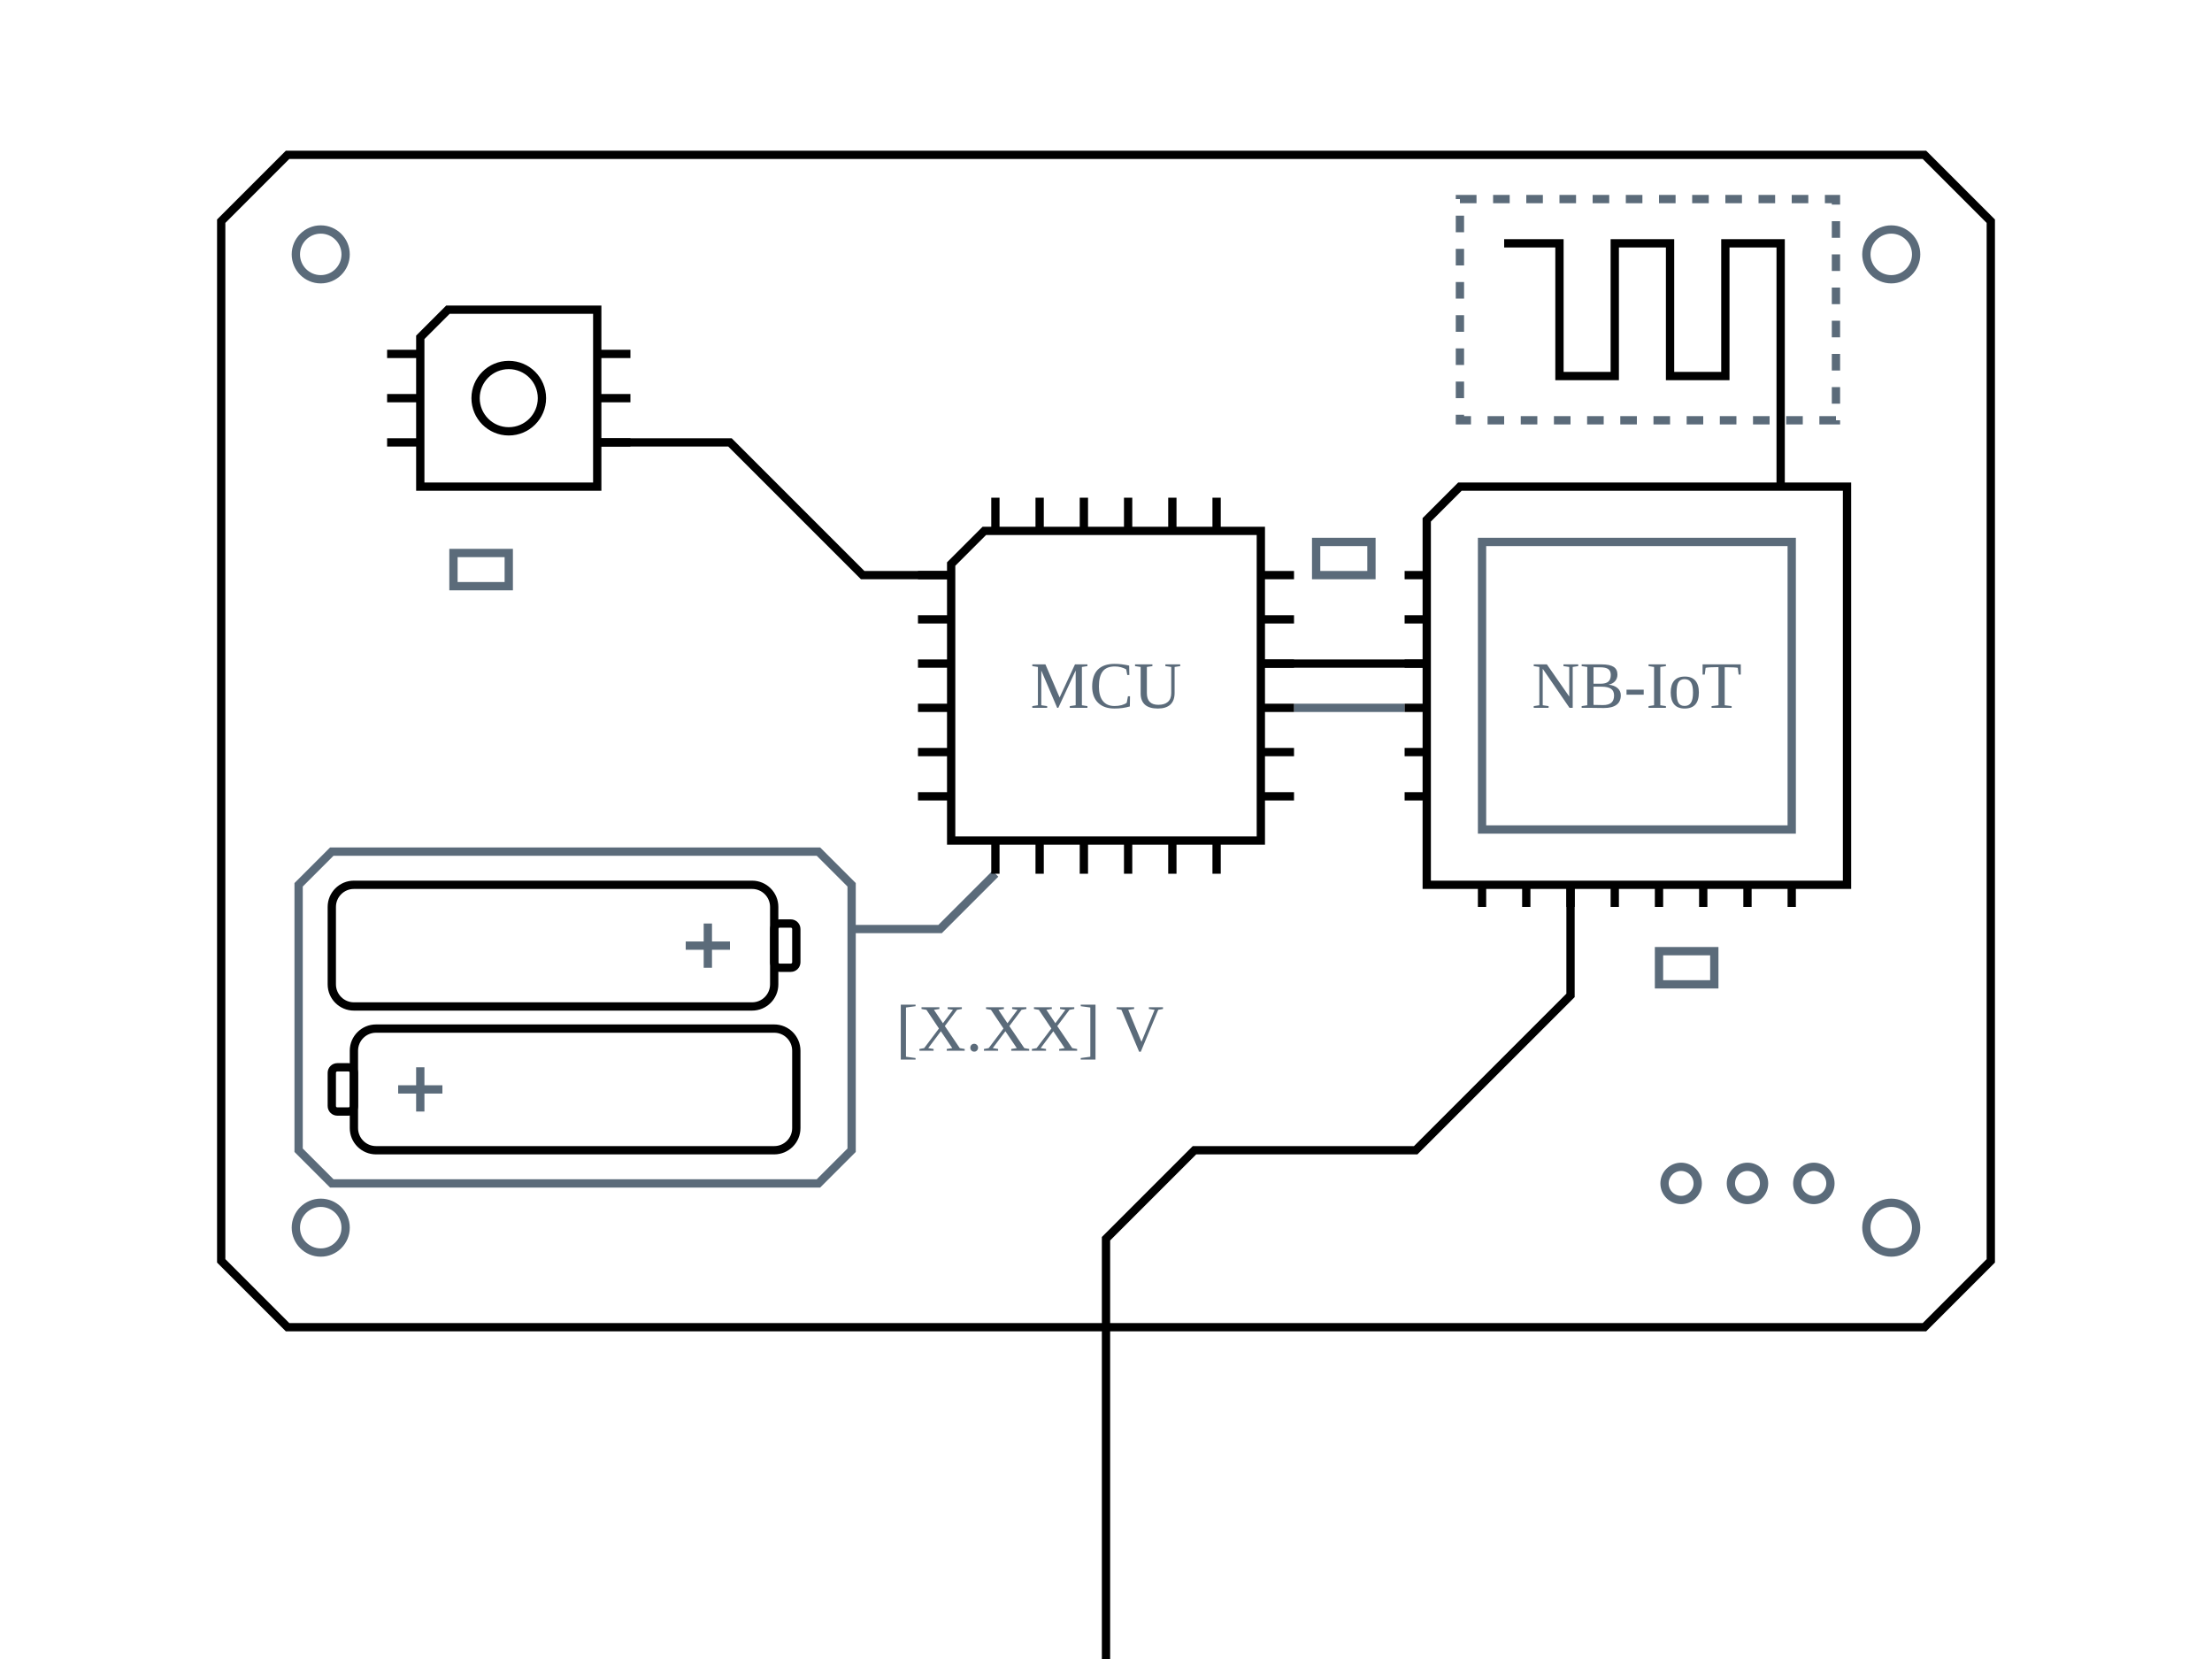
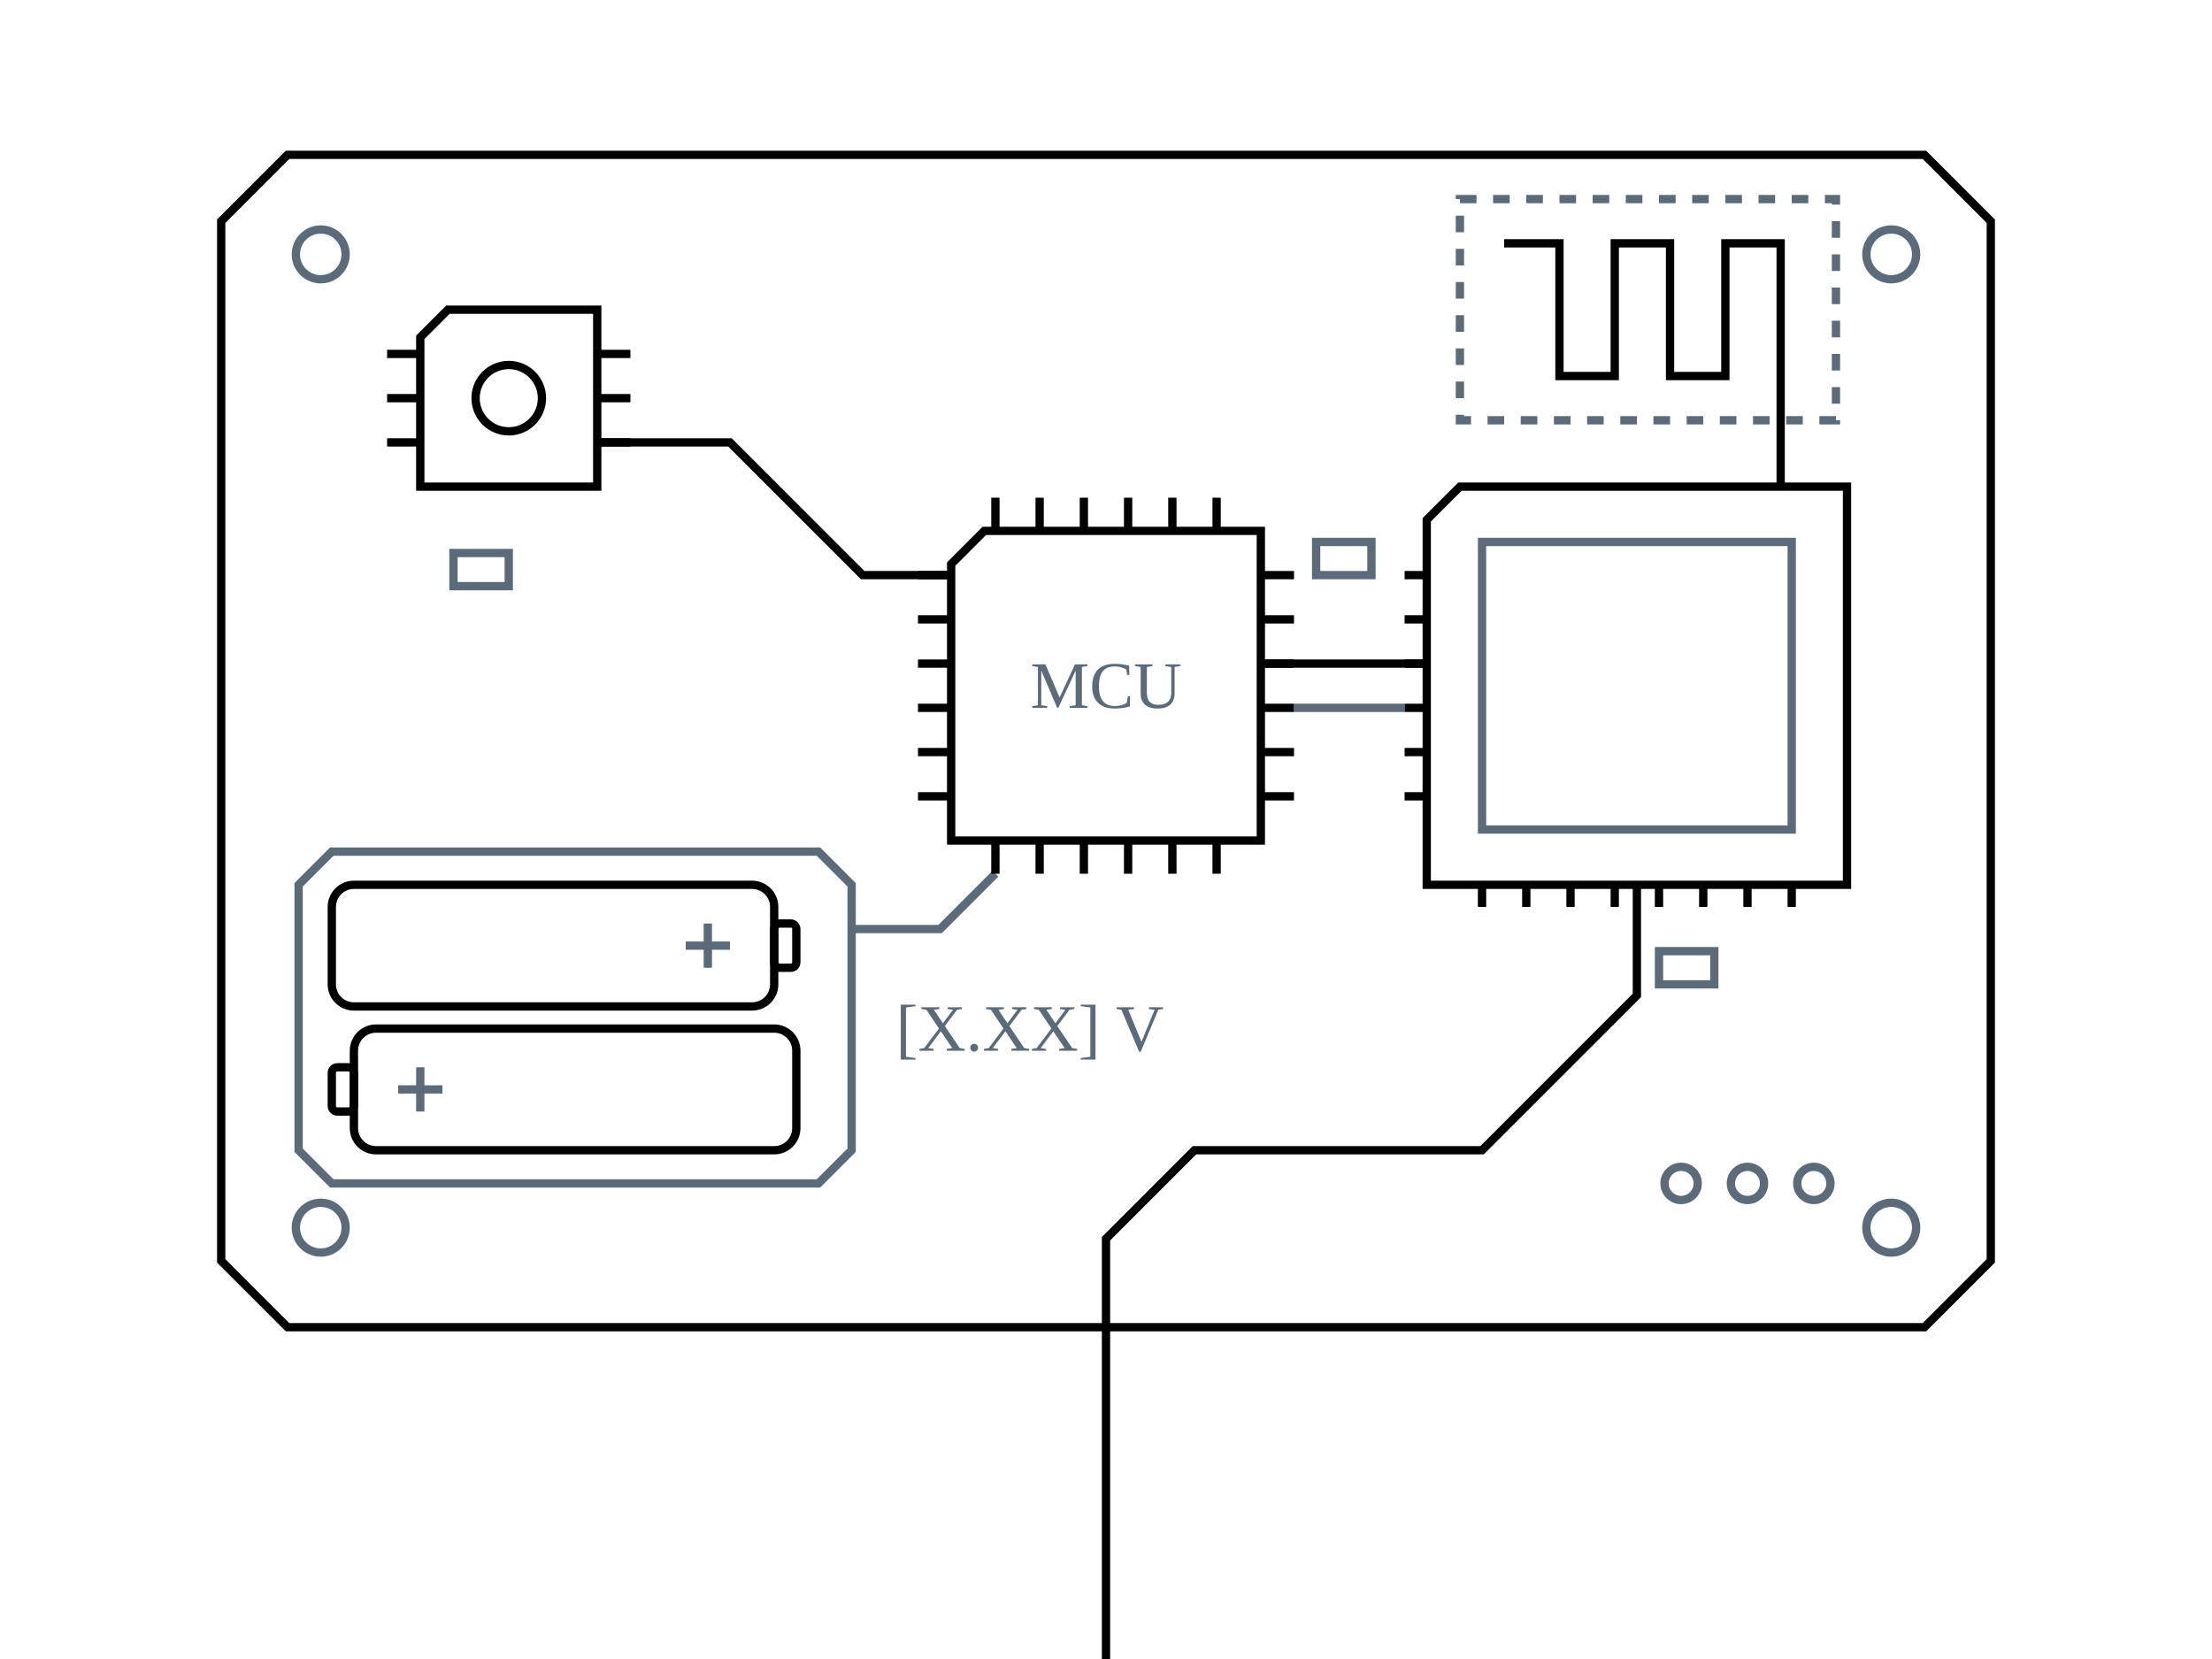
<svg xmlns="http://www.w3.org/2000/svg" viewBox="0 0 400 300" aria-hidden="true" focusable="false" fill="none" stroke-width="1.5" font-family="var(--eldr-mono, 'IBM Plex Mono', monospace)" font-size="12">
  <g stroke="currentColor">
    <path d="M52,28 H348 L360,40 V228 L348,240 H52 L40,228 V40 Z" vector-effect="non-scaling-stroke" />
  </g>
  <g stroke="var(--eldr-slate, #5B6B7A)">
    <circle cx="58" cy="46" r="4.5" vector-effect="non-scaling-stroke" />
    <circle cx="342" cy="46" r="4.5" vector-effect="non-scaling-stroke" />
    <circle cx="58" cy="222" r="4.5" vector-effect="non-scaling-stroke" />
    <circle cx="342" cy="222" r="4.5" vector-effect="non-scaling-stroke" />
    <rect x="264" y="36" width="68" height="40" stroke-dasharray="3 3" vector-effect="non-scaling-stroke" />
    <path d="M154,168 H170 L180,158" vector-effect="non-scaling-stroke" />
    <path d="M234,128 H254" vector-effect="non-scaling-stroke" />
    <rect x="82" y="100" width="10" height="6" vector-effect="non-scaling-stroke" />
    <rect x="238" y="98" width="10" height="6" vector-effect="non-scaling-stroke" />
    <rect x="300" y="172" width="10" height="6" vector-effect="non-scaling-stroke" />
    <circle cx="304" cy="214" r="3" vector-effect="non-scaling-stroke" />
    <circle cx="316" cy="214" r="3" vector-effect="non-scaling-stroke" />
    <circle cx="328" cy="214" r="3" vector-effect="non-scaling-stroke" />
  </g>
  <g stroke="var(--eldr-slate, #5B6B7A)">
    <path d="M60,154 H148 L154,160 V208 L148,214 H60 L54,208 V160 Z" vector-effect="non-scaling-stroke" />
    <path d="M124,171 H132 M128,167 V175 M72,197 H80 M76,193 V201" vector-effect="non-scaling-stroke" />
  </g>
  <g stroke="currentColor">
    <rect x="60" y="160" width="80" height="22" rx="4" vector-effect="non-scaling-stroke" />
    <rect x="140" y="167" width="4" height="8" rx="1" vector-effect="non-scaling-stroke" />
    <rect x="64" y="186" width="80" height="22" rx="4" vector-effect="non-scaling-stroke" />
    <rect x="60" y="193" width="4" height="8" rx="1" vector-effect="non-scaling-stroke" />
  </g>
  <g stroke="currentColor">
    <path d="M70,64 H76 M70,72 H76 M70,80 H76 M108,64 H114 M108,72 H114 M108,80 H114" vector-effect="non-scaling-stroke" />
  </g>
  <g id="device-sensor" stroke="currentColor">
    <path d="M81,56 H108 V88 H76 V61 Z" vector-effect="non-scaling-stroke" />
    <circle cx="92" cy="72" r="6" vector-effect="non-scaling-stroke" />
  </g>
  <g stroke="currentColor">
    <path d="M178,96 H228 V152 H172 V102 Z" vector-effect="non-scaling-stroke" />
    <path d="M166,104 H172 M166,112 H172 M166,120 H172 M166,128 H172 M166,136 H172 M166,144 H172 M228,104 H234 M228,112 H234 M228,120 H234 M228,128 H234 M228,136 H234 M228,144 H234 M180,90 V96 M188,90 V96 M196,90 V96 M204,90 V96 M212,90 V96 M220,90 V96 M180,152 V158 M188,152 V158 M196,152 V158 M204,152 V158 M212,152 V158 M220,152 V158" vector-effect="non-scaling-stroke" />
  </g>
  <text x="200" y="128" text-anchor="middle" fill="var(--eldr-slate, #5B6B7A)">MCU</text>
  <g stroke="currentColor">
    <path d="M264,88 H334 V160 H258 V94 Z" vector-effect="non-scaling-stroke" />
    <path d="M254,104 H258 M254,112 H258 M254,120 H258 M254,128 H258 M254,136 H258 M254,144 H258 M268,160 V164 M276,160 V164 M284,160 V164 M292,160 V164 M300,160 V164 M308,160 V164 M316,160 V164 M324,160 V164" vector-effect="non-scaling-stroke" />
  </g>
  <g stroke="var(--eldr-slate, #5B6B7A)">
    <path d="M268,98 H324 V150 H268 Z" vector-effect="non-scaling-stroke" />
  </g>
-   <text x="296" y="128" text-anchor="middle" fill="var(--eldr-slate, #5B6B7A)">NB-IoT</text>
  <g id="device-antenna" stroke="currentColor">
    <path d="M322,88 V44 H312 V68 H302 V44 H292 V68 H282 V44 H272" vector-effect="non-scaling-stroke" />
  </g>
-   <path id="device-trace-out" stroke="currentColor" d="M108,80 H132 L156,104 H172 M228,120 H258 M284,160 V180 L256,208 H216 L200,224 V300" vector-effect="non-scaling-stroke" />
+   <path id="device-trace-out" stroke="currentColor" d="M108,80 H132 L156,104 H172 M228,120 H258 M296,160 V180 L268,208 H216 L200,224 V300" vector-effect="non-scaling-stroke" />
  <text id="device-battery-v" x="162" y="190" fill="var(--eldr-slate, #5B6B7A)">[X.XX] V</text>
  <text id="device-reading" x="76" y="46" fill="var(--eldr-slate, #5B6B7A)" opacity="0">[reading]</text>
+   <rect id="device-modem-fill" class="j-charge" x="269" y="99" width="54" height="50" stroke="none" />
  <circle id="device-port-out" cx="200" cy="300" r="0" />
</svg>
